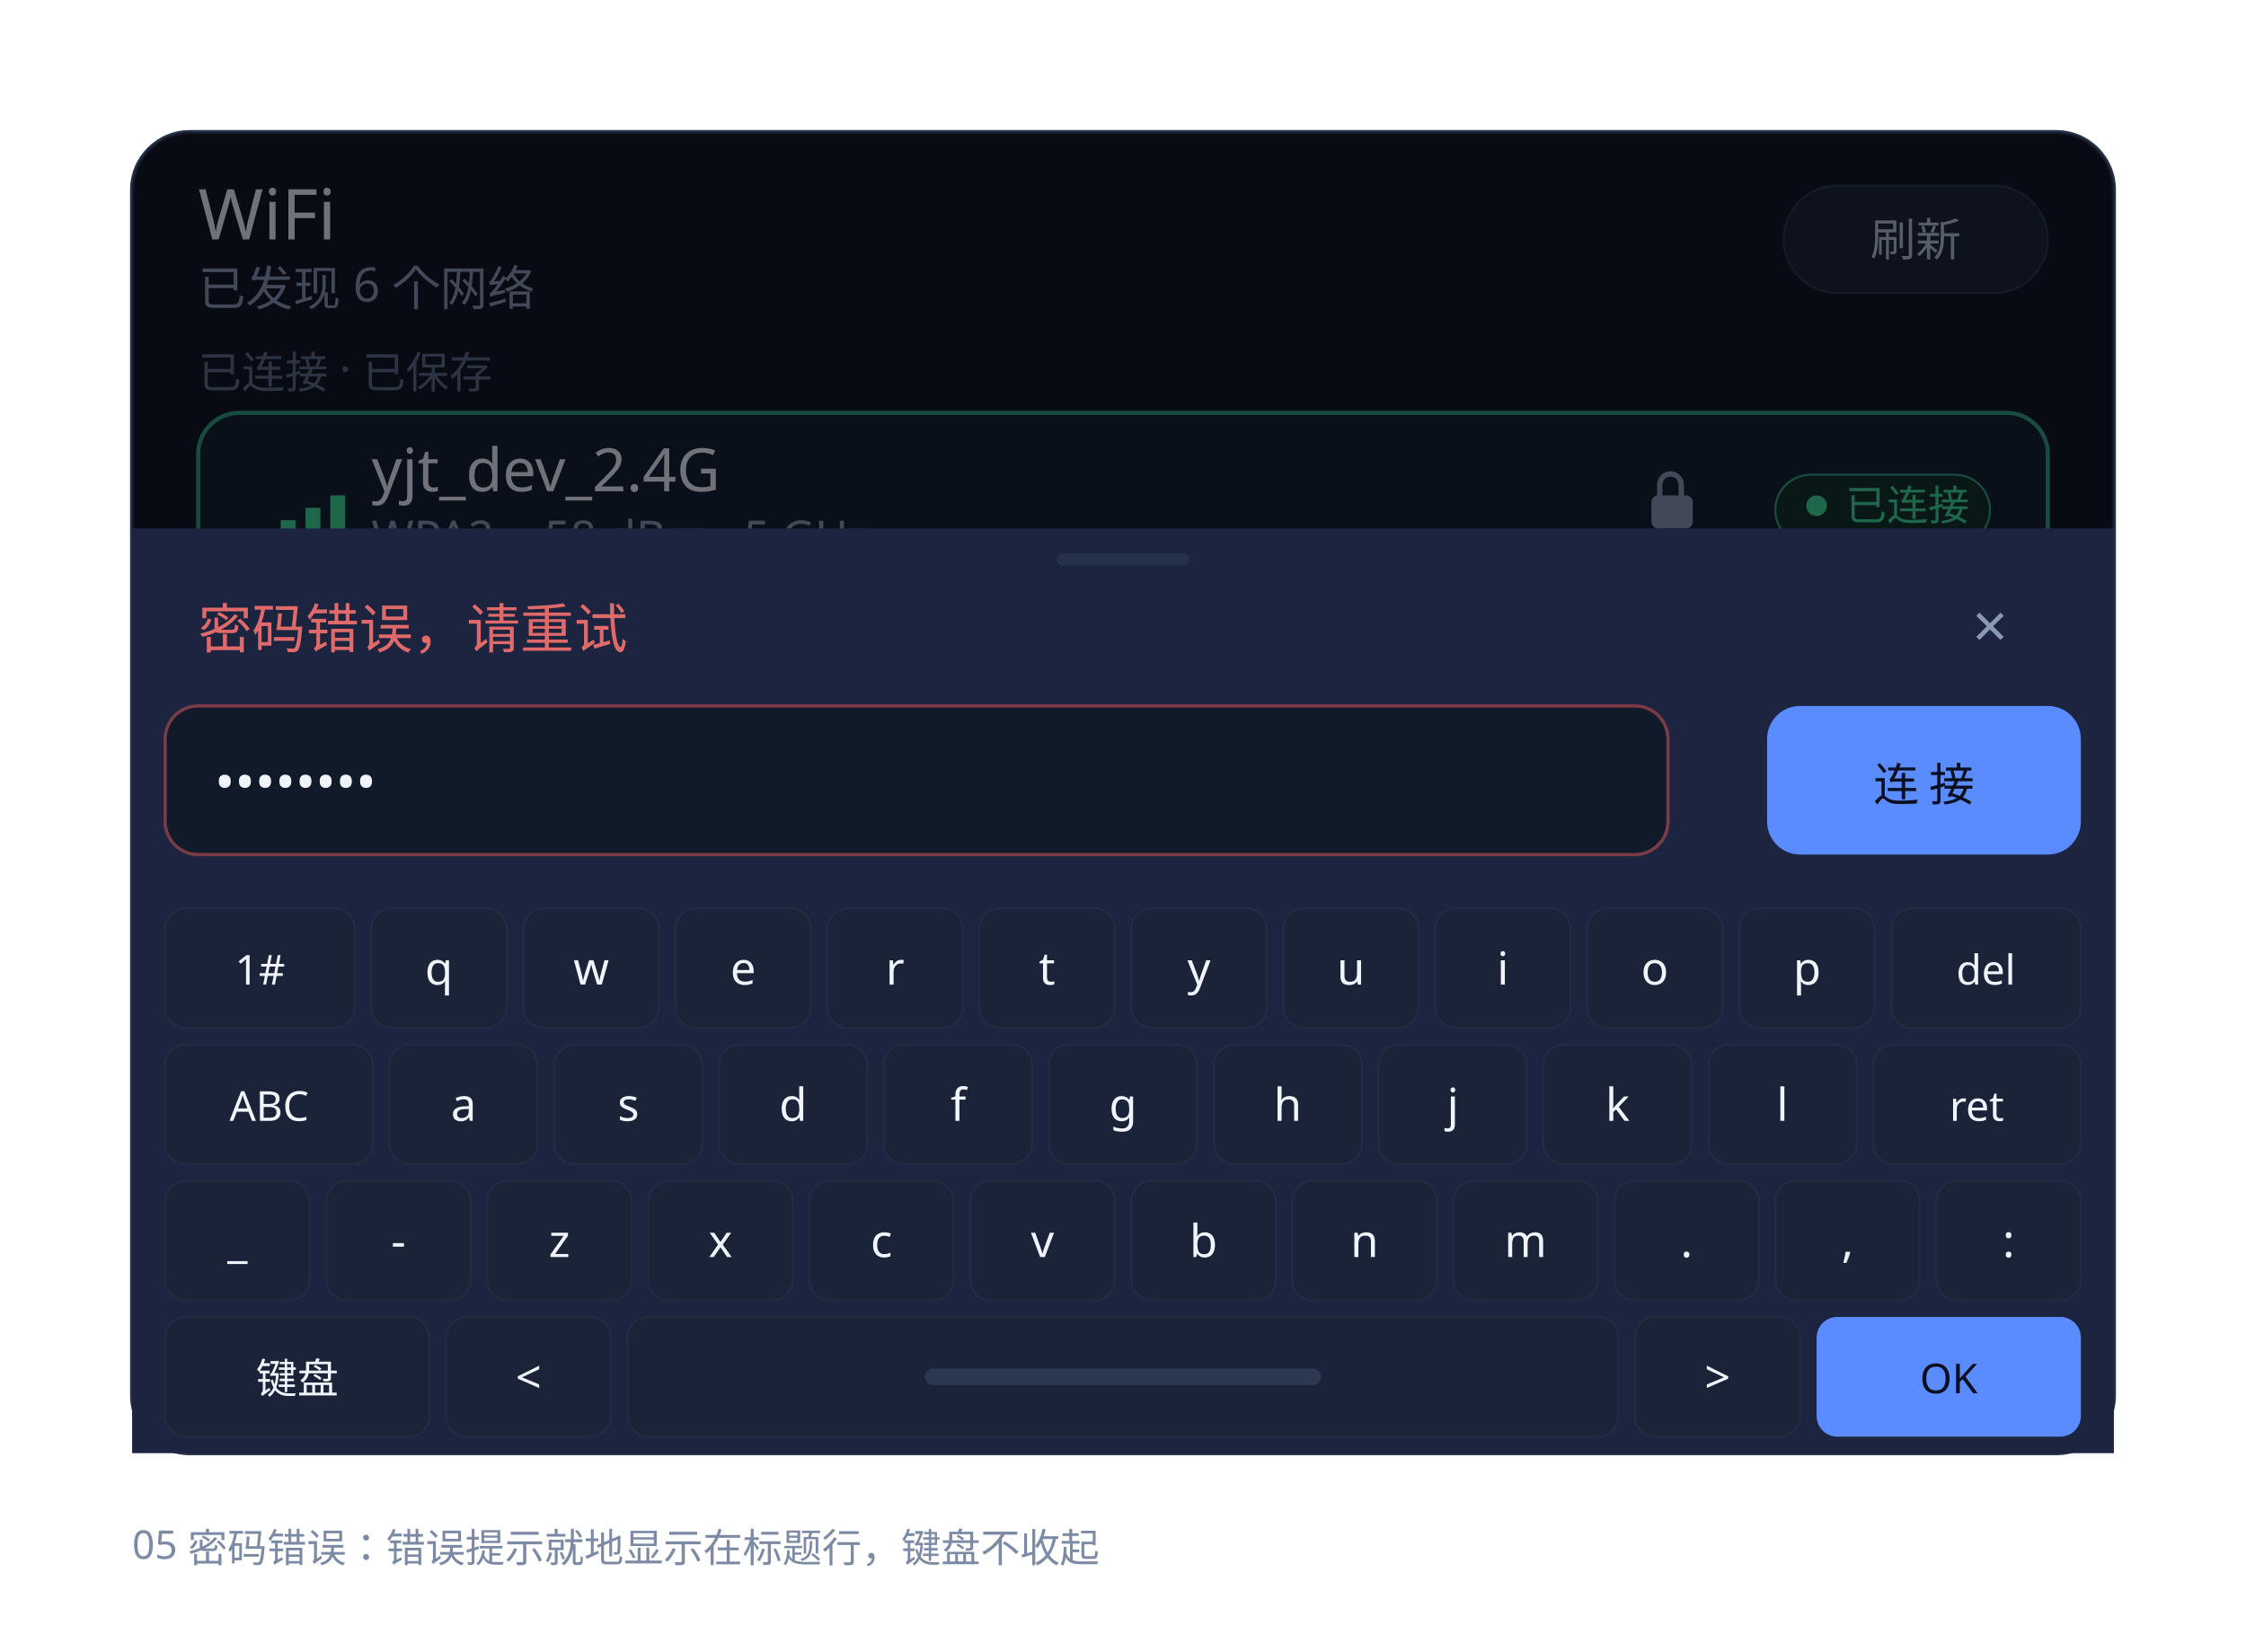
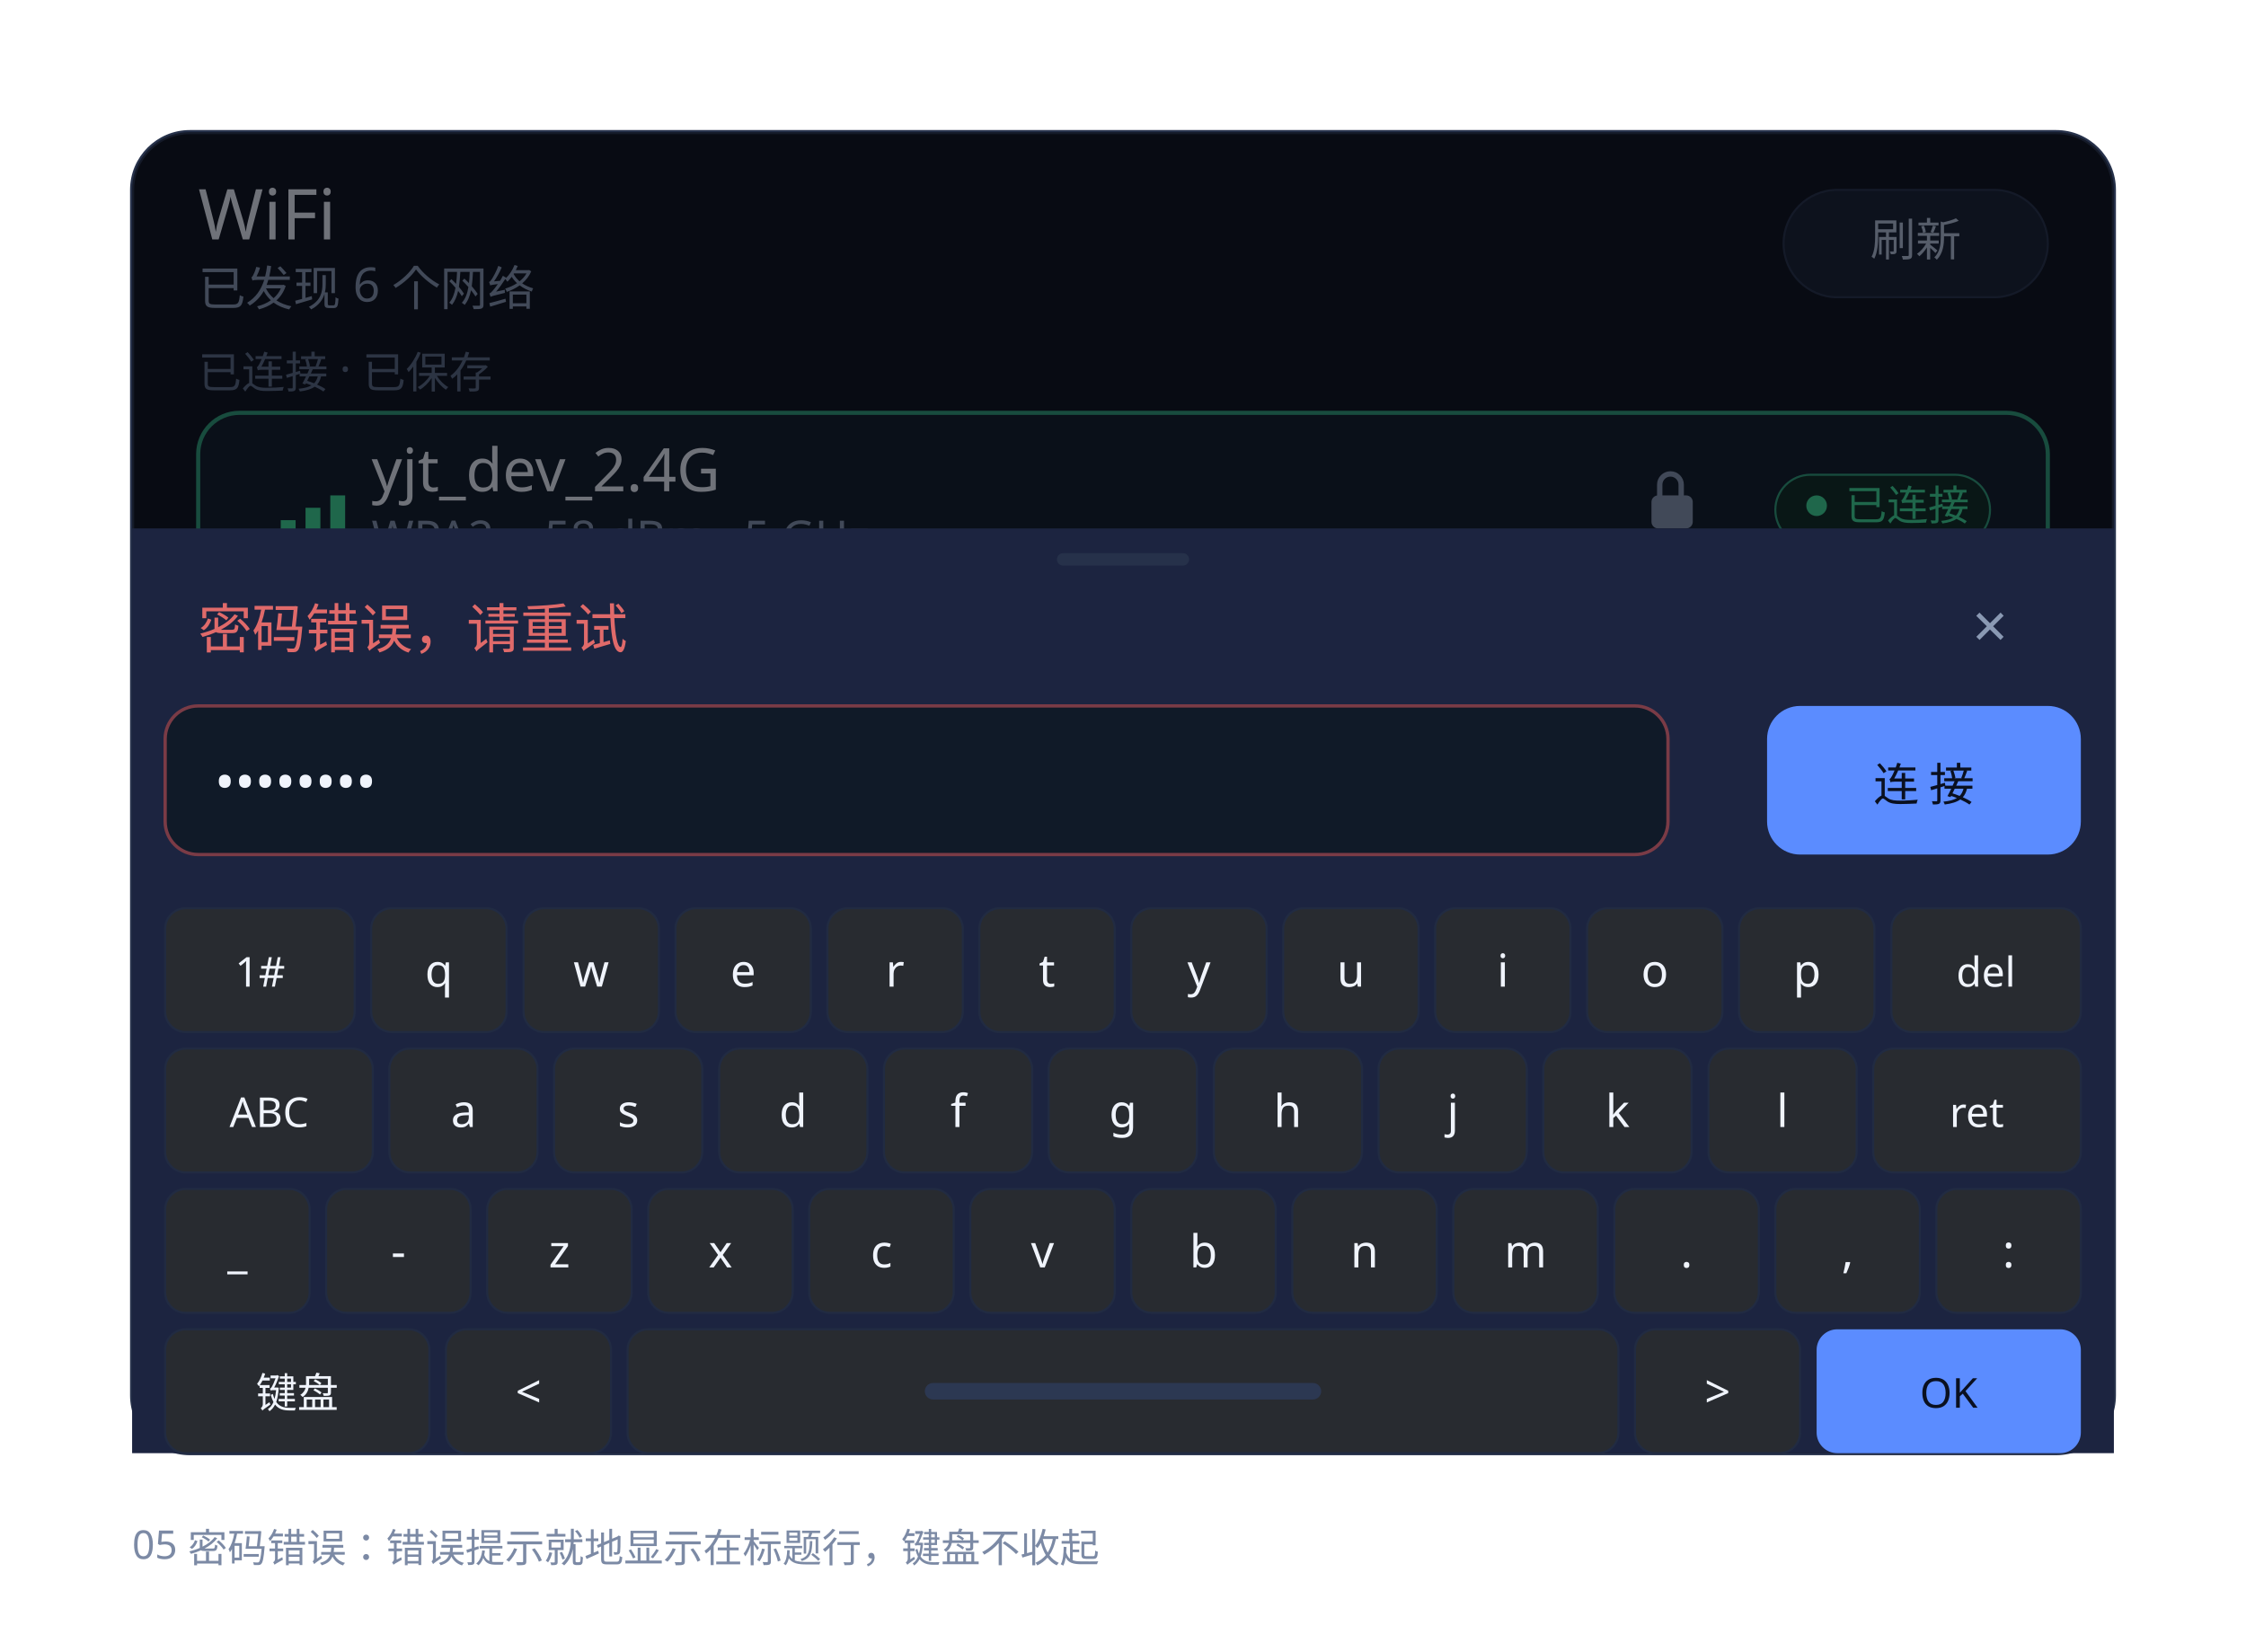
<svg xmlns="http://www.w3.org/2000/svg" viewBox="0 0 680 500" width="100%" role="img" font-family="Segoe UI, Microsoft YaHei, sans-serif">
  <g transform="translate(40,40) scale(1.25)">
    <rect x="0" y="0" width="480" height="320" rx="14" fill="#0B0F1A" stroke="#26314A" stroke-width="1" />
    <text x="16" y="26" fill="#F0F4FC" font-size="17" font-weight="500">WiFi</text>
    <text x="16" y="42" fill="#8A99B3" font-size="11.5">已发现 6 个网络</text>
-     <rect x="400" y="13" width="64" height="26" fill="#161E30" rx="13" stroke="#26314A" stroke-width="0.5" />
+     <rect x="400" y="14" width="64" height="26" fill="#161E30" rx="13" stroke="#26314A" stroke-width="0.5" />
    <text x="432" y="30" fill="#B9C6DC" font-size="11" text-anchor="middle">刷新</text>
    <text x="16" y="62" fill="#5C6A85" font-size="10.5">已连接 · 已保存</text>
    <rect x="16" y="68" width="448" height="46" fill="#101A28" rx="10" stroke="#2E9F79" stroke-width="1" />
    <rect x="30" y="97" width="3.6" height="5" fill="#3DDC97" />
    <rect x="36" y="94" width="3.6" height="8" fill="#3DDC97" />
    <rect x="42" y="91" width="3.6" height="11" fill="#3DDC97" />
    <rect x="48" y="88" width="3.6" height="14" fill="#3DDC97" />
    <text x="58" y="87" fill="#F0F4FC" font-size="14.5">yjt_dev_2.4G</text>
    <text x="58" y="102" fill="#8A99B3" font-size="11">WPA2 · -58 dBm · 5 GHz</text>
    <rect x="368" y="88" width="10" height="8" fill="#8A99B3" rx="1.6" />
    <path d="M370 88 v-2.6 a2.6 2.6 0 0 1 5.2 0 v2.6" fill="none" stroke="#8A99B3" stroke-width="1.3" stroke-linecap="round" stroke-linejoin="round" />
    <rect x="398" y="83" width="52" height="17" fill="#0E2A22" rx="8.5" stroke="#2E9F79" stroke-width="0.5" />
    <circle cx="408" cy="90.5" r="2.5" fill="#3DDC97" />
    <text x="415" y="94" fill="#3DDC97" font-size="10">已连接</text>
    <rect x="16" y="120" width="448" height="46" fill="#101A28" rx="10" stroke="#7A3B46" stroke-width="1" />
    <rect x="30" y="149" width="3.6" height="5" fill="#5B8CFF" />
    <rect x="36" y="146" width="3.6" height="8" fill="#5B8CFF" />
    <rect x="42" y="143" width="3.6" height="11" fill="#5B8CFF" />
    <rect x="48" y="140" width="3.6" height="14" fill="#5B8CFF" />
    <text x="58" y="139" fill="#F0F4FC" font-size="14.5">1号楼6层WiFi</text>
    <text x="58" y="154" fill="#8A99B3" font-size="11">WPA3 · -63 dBm · 5 GHz</text>
    <rect x="368" y="140" width="10" height="8" fill="#8A99B3" rx="1.6" />
    <path d="M370 140 v-2.6 a2.6 2.6 0 0 1 5.2 0 v2.6" fill="none" stroke="#8A99B3" stroke-width="1.3" stroke-linecap="round" stroke-linejoin="round" />
    <rect x="392" y="135" width="58" height="17" fill="#2A1620" rx="8.5" stroke="#7A3B46" stroke-width="0.5" />
    <circle cx="402" cy="142.5" r="2.5" fill="#E06A6A" />
    <text x="409" y="146" fill="#E06A6A" font-size="10">连接失败</text>
    <text x="16" y="184" fill="#5C6A85" font-size="10.5">可用网络</text>
    <text x="464" y="184" fill="#5C6A85" font-size="10" text-anchor="end">共 6 个</text>
    <rect x="16" y="190" width="448" height="46" fill="#101A28" rx="10" stroke="#26314A" stroke-width="0.5" />
    <rect x="30" y="219" width="3.6" height="5" fill="#5B8CFF" />
    <rect x="36" y="216" width="3.6" height="8" fill="#5B8CFF" />
    <rect x="42" y="213" width="3.6" height="11" fill="#5B8CFF" />
    <rect x="48" y="210" width="3.6" height="14" fill="#26314A" />
    <text x="58" y="209" fill="#F0F4FC" font-size="14.5">YJT-1号楼办公</text>
    <text x="58" y="224" fill="#8A99B3" font-size="11">WPA2 · -66 dBm · 2.4 GHz</text>
    <rect x="368" y="210" width="10" height="8" fill="#8A99B3" rx="1.6" />
    <path d="M370 210 v-2.6 a2.6 2.6 0 0 1 5.2 0 v2.6" fill="none" stroke="#8A99B3" stroke-width="1.3" stroke-linecap="round" stroke-linejoin="round" />
    <rect x="16" y="242" width="448" height="46" fill="#101A28" rx="10" stroke="#26314A" stroke-width="0.5" />
    <rect x="30" y="271" width="3.6" height="5" fill="#5B8CFF" />
    <rect x="36" y="268" width="3.6" height="8" fill="#5B8CFF" />
    <rect x="42" y="265" width="3.6" height="11" fill="#26314A" />
    <rect x="48" y="262" width="3.6" height="14" fill="#26314A" />
    <text x="58" y="261" fill="#F0F4FC" font-size="14.5">Office-2G</text>
    <text x="58" y="276" fill="#8A99B3" font-size="11">开放网络 · -74 dBm · 2.4 GHz</text>
    <text x="450" y="268" fill="#5C6A85" font-size="10" text-anchor="end">无需密码</text>
    <rect x="0" y="0" width="480" height="320" fill="#05070D" rx="14" opacity="0.55" />
    <rect x="0" y="96" width="480" height="224" fill="#1C2440" />
    <rect x="224" y="102" width="32" height="3" fill="#26314A" rx="1.5" />
    <text x="16" y="125" fill="#E06A6A" font-size="13" font-weight="500">密码错误，请重试</text>
    <text x="450" y="125" fill="#8A99B3" font-size="15" text-anchor="middle">×</text>
    <rect x="8" y="139" width="364" height="36" fill="#101A28" rx="8" stroke="#7A3B46" stroke-width="0.8" />
    <text x="20" y="162" fill="#F0F4FC" font-size="13">••••••••</text>
    <rect x="396" y="139" width="76" height="36" fill="#5B8CFF" rx="8" />
    <text x="434" y="162" fill="#0A1020" font-size="11" text-anchor="middle">连 接</text>
-     <rect x="8" y="188" width="45.9" height="29" fill="#1A2338" rx="5" stroke="#212B42" stroke-width="0.5" />
-     <text x="31" y="206.5" fill="#F0F4FC" font-size="10" text-anchor="middle">1#</text>
-     <rect x="57.9" y="188" width="32.8" height="29" fill="#1A2338" rx="5" stroke="#212B42" stroke-width="0.5" />
-     <text x="74.3" y="206.5" fill="#F0F4FC" font-size="11" text-anchor="middle">q</text>
-     <rect x="94.8" y="188" width="32.8" height="29" fill="#1A2338" rx="5" stroke="#212B42" stroke-width="0.5" />
-     <text x="111.2" y="206.5" fill="#F0F4FC" font-size="11" text-anchor="middle">w</text>
-     <rect x="131.6" y="188" width="32.8" height="29" fill="#1A2338" rx="5" stroke="#212B42" stroke-width="0.5" />
-     <text x="148" y="206.5" fill="#F0F4FC" font-size="11" text-anchor="middle">e</text>
-     <rect x="168.4" y="188" width="32.8" height="29" fill="#1A2338" rx="5" stroke="#212B42" stroke-width="0.5" />
-     <text x="184.8" y="206.5" fill="#F0F4FC" font-size="11" text-anchor="middle">r</text>
-     <rect x="205.2" y="188" width="32.8" height="29" fill="#1A2338" rx="5" stroke="#212B42" stroke-width="0.5" />
-     <text x="221.6" y="206.5" fill="#F0F4FC" font-size="11" text-anchor="middle">t</text>
-     <rect x="242" y="188" width="32.8" height="29" fill="#1A2338" rx="5" stroke="#212B42" stroke-width="0.5" />
-     <text x="258.4" y="206.5" fill="#F0F4FC" font-size="11" text-anchor="middle">y</text>
-     <rect x="278.8" y="188" width="32.8" height="29" fill="#1A2338" rx="5" stroke="#212B42" stroke-width="0.5" />
-     <text x="295.2" y="206.5" fill="#F0F4FC" font-size="11" text-anchor="middle">u</text>
-     <rect x="315.6" y="188" width="32.8" height="29" fill="#1A2338" rx="5" stroke="#212B42" stroke-width="0.5" />
-     <text x="332" y="206.5" fill="#F0F4FC" font-size="11" text-anchor="middle">i</text>
-     <rect x="352.4" y="188" width="32.8" height="29" fill="#1A2338" rx="5" stroke="#212B42" stroke-width="0.5" />
-     <text x="368.8" y="206.5" fill="#F0F4FC" font-size="11" text-anchor="middle">o</text>
-     <rect x="389.2" y="188" width="32.8" height="29" fill="#1A2338" rx="5" stroke="#212B42" stroke-width="0.5" />
-     <text x="405.7" y="206.5" fill="#F0F4FC" font-size="11" text-anchor="middle">p</text>
-     <rect x="426.1" y="188" width="45.9" height="29" fill="#1A2338" rx="5" stroke="#212B42" stroke-width="0.5" />
-     <text x="449" y="206.5" fill="#F0F4FC" font-size="10" text-anchor="middle">del</text>
-     <rect x="8" y="221" width="50.3" height="29" fill="#1A2338" rx="5" stroke="#212B42" stroke-width="0.5" />
-     <text x="33.2" y="239.5" fill="#F0F4FC" font-size="10" text-anchor="middle">ABC</text>
-     <rect x="62.3" y="221" width="35.9" height="29" fill="#1A2338" rx="5" stroke="#212B42" stroke-width="0.5" />
-     <text x="80.3" y="239.5" fill="#F0F4FC" font-size="11" text-anchor="middle">a</text>
-     <rect x="102.2" y="221" width="35.9" height="29" fill="#1A2338" rx="5" stroke="#212B42" stroke-width="0.5" />
-     <text x="120.2" y="239.5" fill="#F0F4FC" font-size="11" text-anchor="middle">s</text>
-     <rect x="142.2" y="221" width="35.9" height="29" fill="#1A2338" rx="5" stroke="#212B42" stroke-width="0.5" />
-     <text x="160.1" y="239.5" fill="#F0F4FC" font-size="11" text-anchor="middle">d</text>
-     <rect x="182.1" y="221" width="35.9" height="29" fill="#1A2338" rx="5" stroke="#212B42" stroke-width="0.5" />
-     <text x="200.1" y="239.5" fill="#F0F4FC" font-size="11" text-anchor="middle">f</text>
-     <rect x="222" y="221" width="35.9" height="29" fill="#1A2338" rx="5" stroke="#212B42" stroke-width="0.5" />
-     <text x="240" y="239.5" fill="#F0F4FC" font-size="11" text-anchor="middle">g</text>
-     <rect x="262" y="221" width="35.9" height="29" fill="#1A2338" rx="5" stroke="#212B42" stroke-width="0.5" />
-     <text x="279.9" y="239.5" fill="#F0F4FC" font-size="11" text-anchor="middle">h</text>
-     <rect x="301.9" y="221" width="35.9" height="29" fill="#1A2338" rx="5" stroke="#212B42" stroke-width="0.5" />
-     <text x="319.9" y="239.5" fill="#F0F4FC" font-size="11" text-anchor="middle">j</text>
-     <rect x="341.8" y="221" width="35.9" height="29" fill="#1A2338" rx="5" stroke="#212B42" stroke-width="0.5" />
-     <text x="359.8" y="239.5" fill="#F0F4FC" font-size="11" text-anchor="middle">k</text>
-     <rect x="381.8" y="221" width="35.9" height="29" fill="#1A2338" rx="5" stroke="#212B42" stroke-width="0.5" />
-     <text x="399.7" y="239.5" fill="#F0F4FC" font-size="11" text-anchor="middle">l</text>
-     <rect x="421.7" y="221" width="50.3" height="29" fill="#1A2338" rx="5" stroke="#212B42" stroke-width="0.5" />
-     <text x="446.8" y="239.5" fill="#F0F4FC" font-size="10" text-anchor="middle">ret</text>
-     <rect x="8" y="254" width="35" height="29" fill="#1A2338" rx="5" stroke="#212B42" stroke-width="0.5" />
-     <text x="25.5" y="272.5" fill="#F0F4FC" font-size="11" text-anchor="middle">_</text>
-     <rect x="47" y="254" width="35" height="29" fill="#1A2338" rx="5" stroke="#212B42" stroke-width="0.5" />
-     <text x="64.5" y="272.5" fill="#F0F4FC" font-size="11" text-anchor="middle">-</text>
-     <rect x="86" y="254" width="35" height="29" fill="#1A2338" rx="5" stroke="#212B42" stroke-width="0.5" />
-     <text x="103.5" y="272.5" fill="#F0F4FC" font-size="11" text-anchor="middle">z</text>
-     <rect x="125" y="254" width="35" height="29" fill="#1A2338" rx="5" stroke="#212B42" stroke-width="0.5" />
-     <text x="142.5" y="272.5" fill="#F0F4FC" font-size="11" text-anchor="middle">x</text>
-     <rect x="164" y="254" width="35" height="29" fill="#1A2338" rx="5" stroke="#212B42" stroke-width="0.5" />
-     <text x="181.5" y="272.5" fill="#F0F4FC" font-size="11" text-anchor="middle">c</text>
-     <rect x="203" y="254" width="35" height="29" fill="#1A2338" rx="5" stroke="#212B42" stroke-width="0.5" />
-     <text x="220.5" y="272.5" fill="#F0F4FC" font-size="11" text-anchor="middle">v</text>
-     <rect x="242" y="254" width="35" height="29" fill="#1A2338" rx="5" stroke="#212B42" stroke-width="0.5" />
-     <text x="259.5" y="272.5" fill="#F0F4FC" font-size="11" text-anchor="middle">b</text>
-     <rect x="281" y="254" width="35" height="29" fill="#1A2338" rx="5" stroke="#212B42" stroke-width="0.5" />
-     <text x="298.5" y="272.5" fill="#F0F4FC" font-size="11" text-anchor="middle">n</text>
-     <rect x="320" y="254" width="35" height="29" fill="#1A2338" rx="5" stroke="#212B42" stroke-width="0.5" />
-     <text x="337.5" y="272.5" fill="#F0F4FC" font-size="11" text-anchor="middle">m</text>
-     <rect x="359" y="254" width="35" height="29" fill="#1A2338" rx="5" stroke="#212B42" stroke-width="0.5" />
-     <text x="376.5" y="272.5" fill="#F0F4FC" font-size="11" text-anchor="middle">.</text>
-     <rect x="398" y="254" width="35" height="29" fill="#1A2338" rx="5" stroke="#212B42" stroke-width="0.5" />
-     <text x="415.5" y="272.5" fill="#F0F4FC" font-size="11" text-anchor="middle">,</text>
-     <rect x="437" y="254" width="35" height="29" fill="#1A2338" rx="5" stroke="#212B42" stroke-width="0.5" />
-     <text x="454.5" y="272.5" fill="#F0F4FC" font-size="11" text-anchor="middle">:</text>
-     <rect x="8" y="287" width="64" height="29" fill="#1A2338" rx="5" stroke="#212B42" stroke-width="0.5" />
-     <text x="40" y="305.5" fill="#F0F4FC" font-size="10" text-anchor="middle">键盘</text>
-     <rect x="76" y="287" width="40" height="29" fill="#1A2338" rx="5" stroke="#212B42" stroke-width="0.5" />
-     <text x="96" y="305.5" fill="#F0F4FC" font-size="11" text-anchor="middle">&lt;</text>
-     <rect x="120" y="287" width="240" height="29" fill="#1A2338" rx="5" stroke="#212B42" stroke-width="0.5" />
-     <rect x="192" y="299.5" width="96" height="4" fill="#2C3852" rx="2" />
-     <rect x="364" y="287" width="40" height="29" fill="#1A2338" rx="5" stroke="#212B42" stroke-width="0.5" />
-     <text x="384" y="305.5" fill="#F0F4FC" font-size="11" text-anchor="middle">&gt;</text>
-     <rect x="408" y="287" width="64" height="29" fill="#5B8CFF" rx="5" />
-     <text x="440" y="305.5" fill="#0A1020" font-size="10" text-anchor="middle">OK</text>
+     <rect x="8" y="188" width="45.9" height="30" fill="#282B30" rx="5" stroke="#212B42" stroke-width="0.5" />
+     <text x="31" y="207" fill="#F0F4FC" font-size="10" text-anchor="middle">1#</text>
+     <rect x="57.9" y="188" width="32.8" height="30" fill="#282B30" rx="5" stroke="#212B42" stroke-width="0.5" />
+     <text x="74.3" y="207" fill="#F0F4FC" font-size="11" text-anchor="middle">q</text>
+     <rect x="94.8" y="188" width="32.8" height="30" fill="#282B30" rx="5" stroke="#212B42" stroke-width="0.5" />
+     <text x="111.2" y="207" fill="#F0F4FC" font-size="11" text-anchor="middle">w</text>
+     <rect x="131.6" y="188" width="32.8" height="30" fill="#282B30" rx="5" stroke="#212B42" stroke-width="0.5" />
+     <text x="148" y="207" fill="#F0F4FC" font-size="11" text-anchor="middle">e</text>
+     <rect x="168.4" y="188" width="32.8" height="30" fill="#282B30" rx="5" stroke="#212B42" stroke-width="0.5" />
+     <text x="184.8" y="207" fill="#F0F4FC" font-size="11" text-anchor="middle">r</text>
+     <rect x="205.2" y="188" width="32.8" height="30" fill="#282B30" rx="5" stroke="#212B42" stroke-width="0.5" />
+     <text x="221.6" y="207" fill="#F0F4FC" font-size="11" text-anchor="middle">t</text>
+     <rect x="242" y="188" width="32.8" height="30" fill="#282B30" rx="5" stroke="#212B42" stroke-width="0.5" />
+     <text x="258.4" y="207" fill="#F0F4FC" font-size="11" text-anchor="middle">y</text>
+     <rect x="278.8" y="188" width="32.8" height="30" fill="#282B30" rx="5" stroke="#212B42" stroke-width="0.5" />
+     <text x="295.2" y="207" fill="#F0F4FC" font-size="11" text-anchor="middle">u</text>
+     <rect x="315.6" y="188" width="32.8" height="30" fill="#282B30" rx="5" stroke="#212B42" stroke-width="0.5" />
+     <text x="332" y="207" fill="#F0F4FC" font-size="11" text-anchor="middle">i</text>
+     <rect x="352.4" y="188" width="32.8" height="30" fill="#282B30" rx="5" stroke="#212B42" stroke-width="0.5" />
+     <text x="368.8" y="207" fill="#F0F4FC" font-size="11" text-anchor="middle">o</text>
+     <rect x="389.2" y="188" width="32.8" height="30" fill="#282B30" rx="5" stroke="#212B42" stroke-width="0.5" />
+     <text x="405.7" y="207" fill="#F0F4FC" font-size="11" text-anchor="middle">p</text>
+     <rect x="426.1" y="188" width="45.9" height="30" fill="#282B30" rx="5" stroke="#212B42" stroke-width="0.5" />
+     <text x="449" y="207" fill="#F0F4FC" font-size="10" text-anchor="middle">del</text>
+     <rect x="8" y="222" width="50.3" height="30" fill="#282B30" rx="5" stroke="#212B42" stroke-width="0.5" />
+     <text x="33.2" y="241" fill="#F0F4FC" font-size="10" text-anchor="middle">ABC</text>
+     <rect x="62.3" y="222" width="35.9" height="30" fill="#282B30" rx="5" stroke="#212B42" stroke-width="0.5" />
+     <text x="80.3" y="241" fill="#F0F4FC" font-size="11" text-anchor="middle">a</text>
+     <rect x="102.2" y="222" width="35.9" height="30" fill="#282B30" rx="5" stroke="#212B42" stroke-width="0.5" />
+     <text x="120.2" y="241" fill="#F0F4FC" font-size="11" text-anchor="middle">s</text>
+     <rect x="142.2" y="222" width="35.9" height="30" fill="#282B30" rx="5" stroke="#212B42" stroke-width="0.5" />
+     <text x="160.1" y="241" fill="#F0F4FC" font-size="11" text-anchor="middle">d</text>
+     <rect x="182.1" y="222" width="35.9" height="30" fill="#282B30" rx="5" stroke="#212B42" stroke-width="0.5" />
+     <text x="200.1" y="241" fill="#F0F4FC" font-size="11" text-anchor="middle">f</text>
+     <rect x="222" y="222" width="35.9" height="30" fill="#282B30" rx="5" stroke="#212B42" stroke-width="0.5" />
+     <text x="240" y="241" fill="#F0F4FC" font-size="11" text-anchor="middle">g</text>
+     <rect x="262" y="222" width="35.9" height="30" fill="#282B30" rx="5" stroke="#212B42" stroke-width="0.5" />
+     <text x="279.9" y="241" fill="#F0F4FC" font-size="11" text-anchor="middle">h</text>
+     <rect x="301.9" y="222" width="35.9" height="30" fill="#282B30" rx="5" stroke="#212B42" stroke-width="0.5" />
+     <text x="319.9" y="241" fill="#F0F4FC" font-size="11" text-anchor="middle">j</text>
+     <rect x="341.8" y="222" width="35.9" height="30" fill="#282B30" rx="5" stroke="#212B42" stroke-width="0.5" />
+     <text x="359.8" y="241" fill="#F0F4FC" font-size="11" text-anchor="middle">k</text>
+     <rect x="381.8" y="222" width="35.9" height="30" fill="#282B30" rx="5" stroke="#212B42" stroke-width="0.5" />
+     <text x="399.7" y="241" fill="#F0F4FC" font-size="11" text-anchor="middle">l</text>
+     <rect x="421.7" y="222" width="50.3" height="30" fill="#282B30" rx="5" stroke="#212B42" stroke-width="0.5" />
+     <text x="446.8" y="241" fill="#F0F4FC" font-size="10" text-anchor="middle">ret</text>
+     <rect x="8" y="256" width="35" height="30" fill="#282B30" rx="5" stroke="#212B42" stroke-width="0.5" />
+     <text x="25.5" y="275" fill="#F0F4FC" font-size="11" text-anchor="middle">_</text>
+     <rect x="47" y="256" width="35" height="30" fill="#282B30" rx="5" stroke="#212B42" stroke-width="0.5" />
+     <text x="64.5" y="275" fill="#F0F4FC" font-size="11" text-anchor="middle">-</text>
+     <rect x="86" y="256" width="35" height="30" fill="#282B30" rx="5" stroke="#212B42" stroke-width="0.5" />
+     <text x="103.5" y="275" fill="#F0F4FC" font-size="11" text-anchor="middle">z</text>
+     <rect x="125" y="256" width="35" height="30" fill="#282B30" rx="5" stroke="#212B42" stroke-width="0.5" />
+     <text x="142.5" y="275" fill="#F0F4FC" font-size="11" text-anchor="middle">x</text>
+     <rect x="164" y="256" width="35" height="30" fill="#282B30" rx="5" stroke="#212B42" stroke-width="0.5" />
+     <text x="181.5" y="275" fill="#F0F4FC" font-size="11" text-anchor="middle">c</text>
+     <rect x="203" y="256" width="35" height="30" fill="#282B30" rx="5" stroke="#212B42" stroke-width="0.5" />
+     <text x="220.5" y="275" fill="#F0F4FC" font-size="11" text-anchor="middle">v</text>
+     <rect x="242" y="256" width="35" height="30" fill="#282B30" rx="5" stroke="#212B42" stroke-width="0.5" />
+     <text x="259.5" y="275" fill="#F0F4FC" font-size="11" text-anchor="middle">b</text>
+     <rect x="281" y="256" width="35" height="30" fill="#282B30" rx="5" stroke="#212B42" stroke-width="0.5" />
+     <text x="298.5" y="275" fill="#F0F4FC" font-size="11" text-anchor="middle">n</text>
+     <rect x="320" y="256" width="35" height="30" fill="#282B30" rx="5" stroke="#212B42" stroke-width="0.5" />
+     <text x="337.5" y="275" fill="#F0F4FC" font-size="11" text-anchor="middle">m</text>
+     <rect x="359" y="256" width="35" height="30" fill="#282B30" rx="5" stroke="#212B42" stroke-width="0.5" />
+     <text x="376.5" y="275" fill="#F0F4FC" font-size="11" text-anchor="middle">.</text>
+     <rect x="398" y="256" width="35" height="30" fill="#282B30" rx="5" stroke="#212B42" stroke-width="0.5" />
+     <text x="415.5" y="275" fill="#F0F4FC" font-size="11" text-anchor="middle">,</text>
+     <rect x="437" y="256" width="35" height="30" fill="#282B30" rx="5" stroke="#212B42" stroke-width="0.5" />
+     <text x="454.5" y="275" fill="#F0F4FC" font-size="11" text-anchor="middle">:</text>
+     <rect x="8" y="290" width="64" height="30" fill="#282B30" rx="5" stroke="#212B42" stroke-width="0.5" />
+     <text x="40" y="309" fill="#F0F4FC" font-size="10" text-anchor="middle">键盘</text>
+     <rect x="76" y="290" width="40" height="30" fill="#282B30" rx="5" stroke="#212B42" stroke-width="0.5" />
+     <text x="96" y="309" fill="#F0F4FC" font-size="11" text-anchor="middle">&lt;</text>
+     <rect x="120" y="290" width="240" height="30" fill="#282B30" rx="5" stroke="#212B42" stroke-width="0.5" />
+     <rect x="192" y="303" width="96" height="4" fill="#2C3852" rx="2" />
+     <rect x="364" y="290" width="40" height="30" fill="#282B30" rx="5" stroke="#212B42" stroke-width="0.5" />
+     <text x="384" y="309" fill="#F0F4FC" font-size="11" text-anchor="middle">&gt;</text>
+     <rect x="408" y="290" width="64" height="30" fill="#5B8CFF" rx="5" />
+     <text x="440" y="309" fill="#0A1020" font-size="10" text-anchor="middle">OK</text>
  </g>
  <text x="40" y="472" fill="#7C8AA5" font-size="12">05 密码错误：错误提示就地显示在标题行，键盘不收起</text>
</svg>
